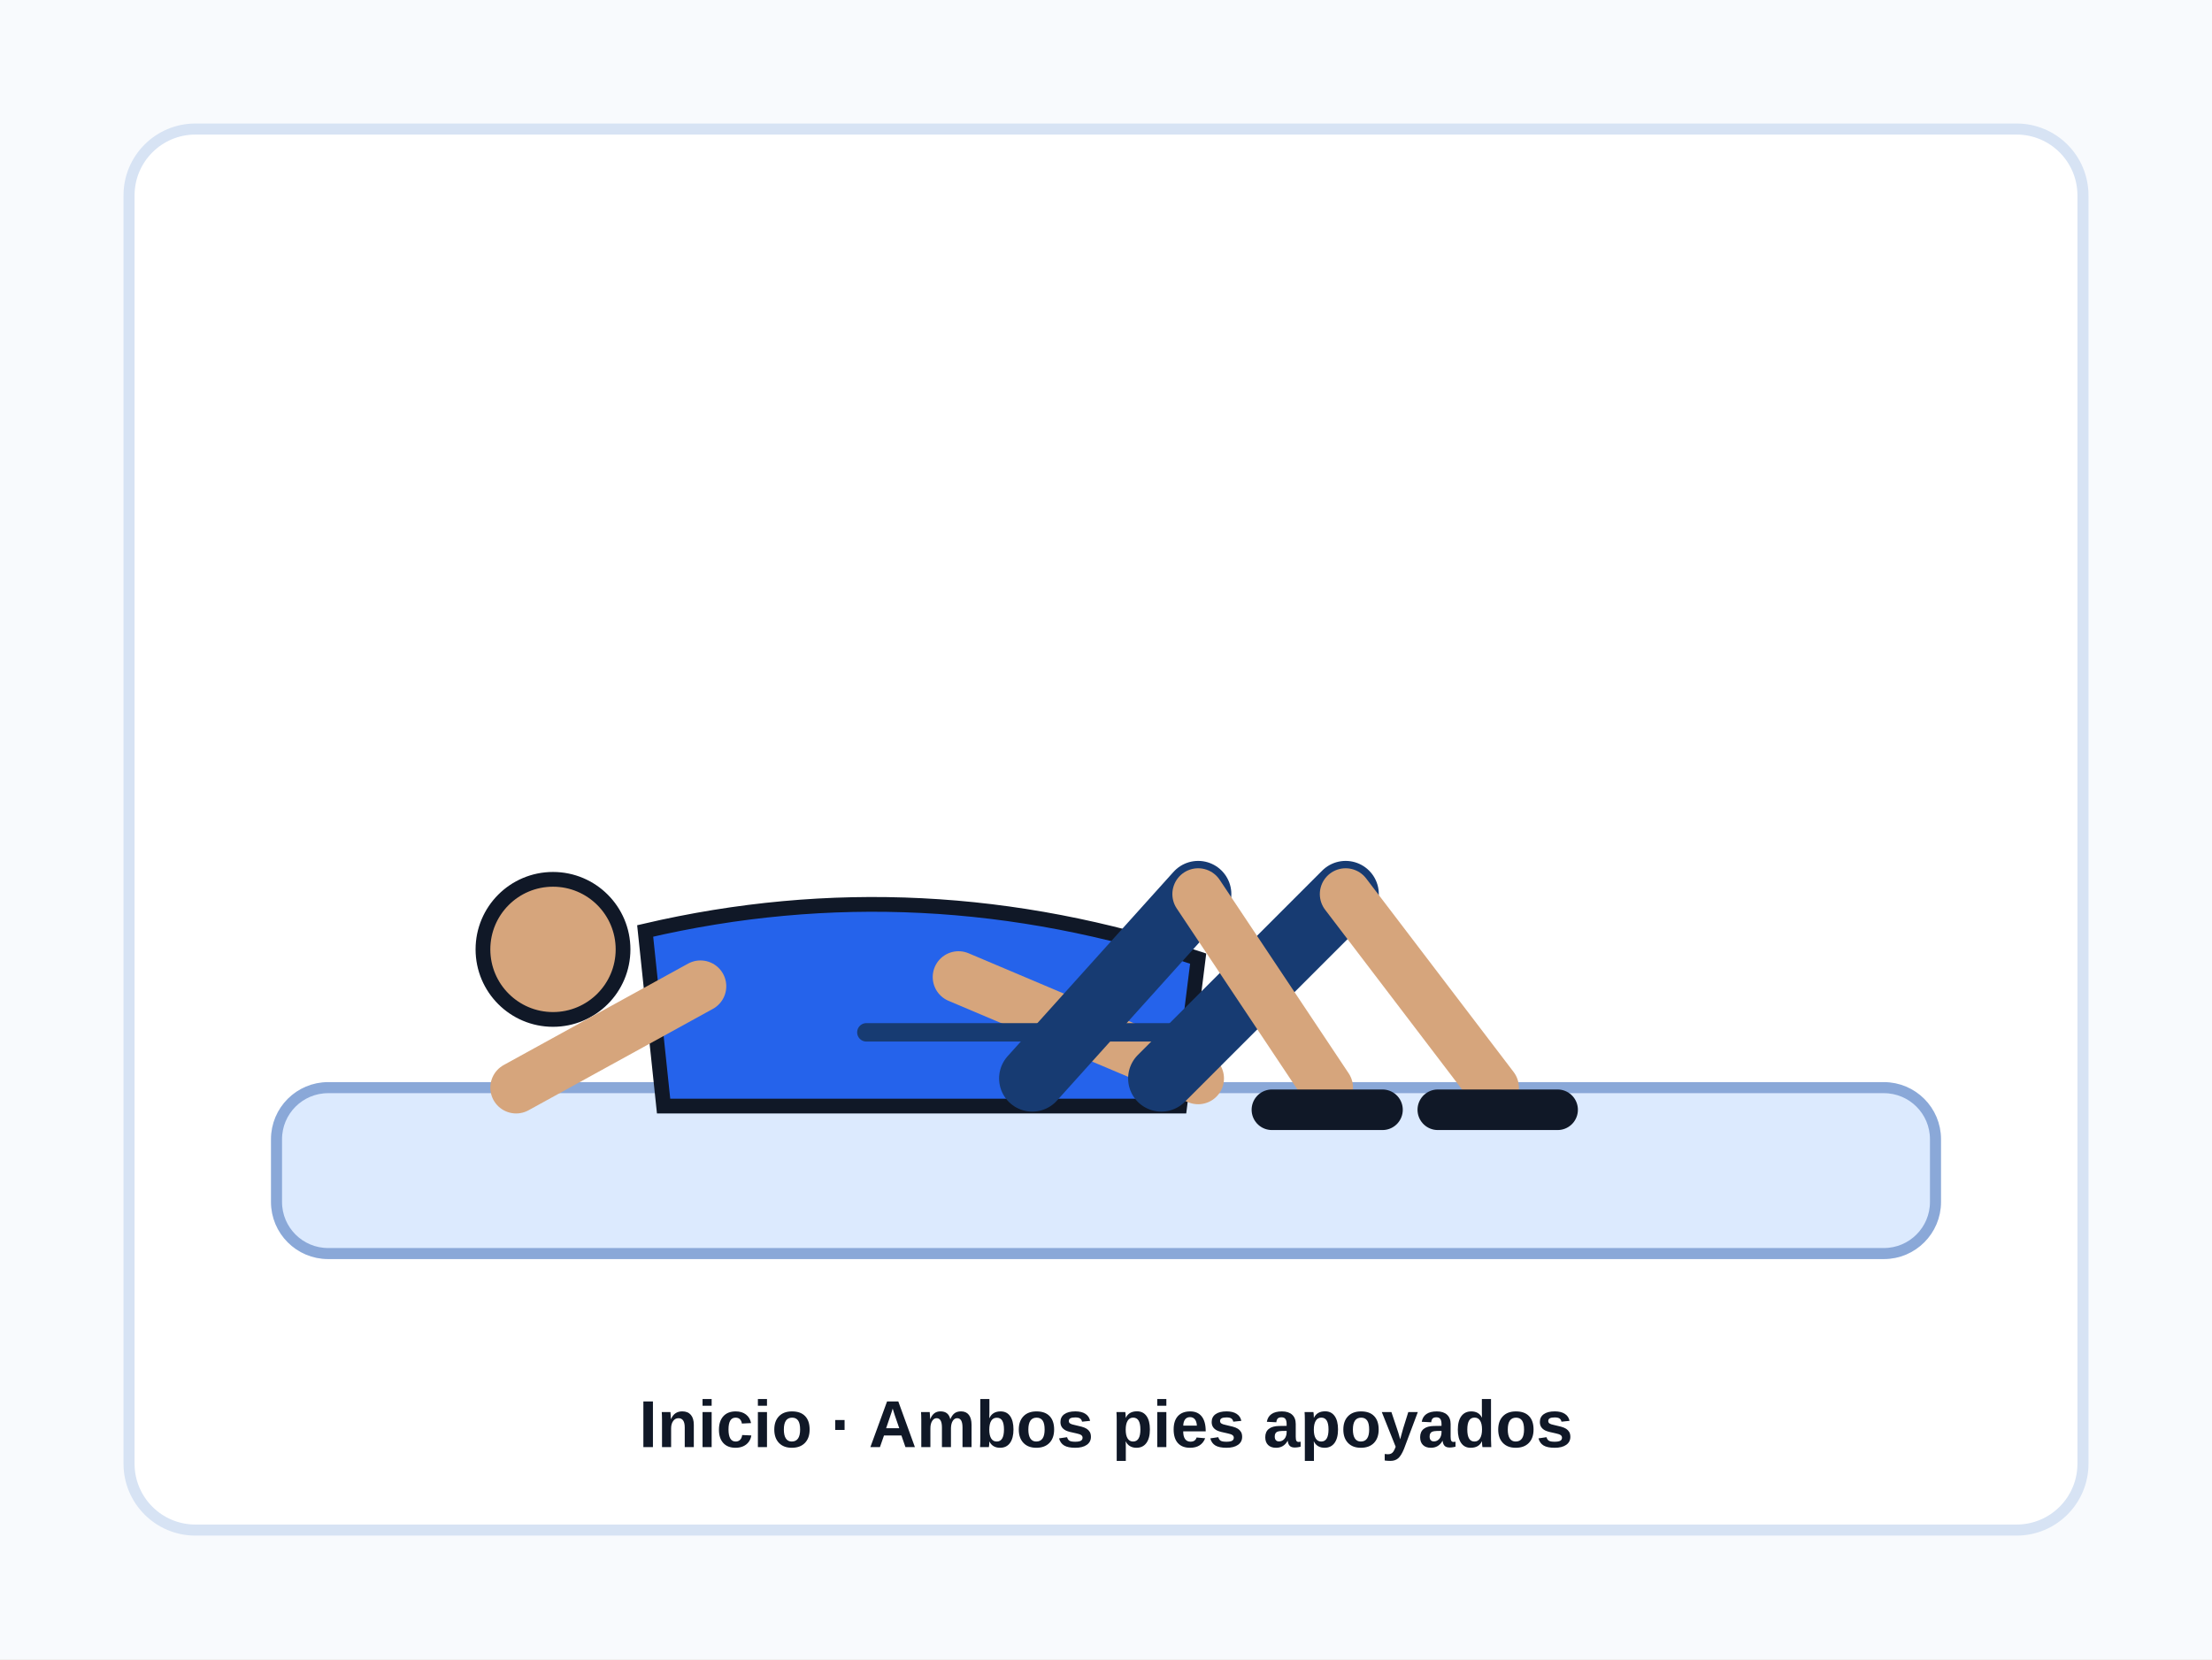
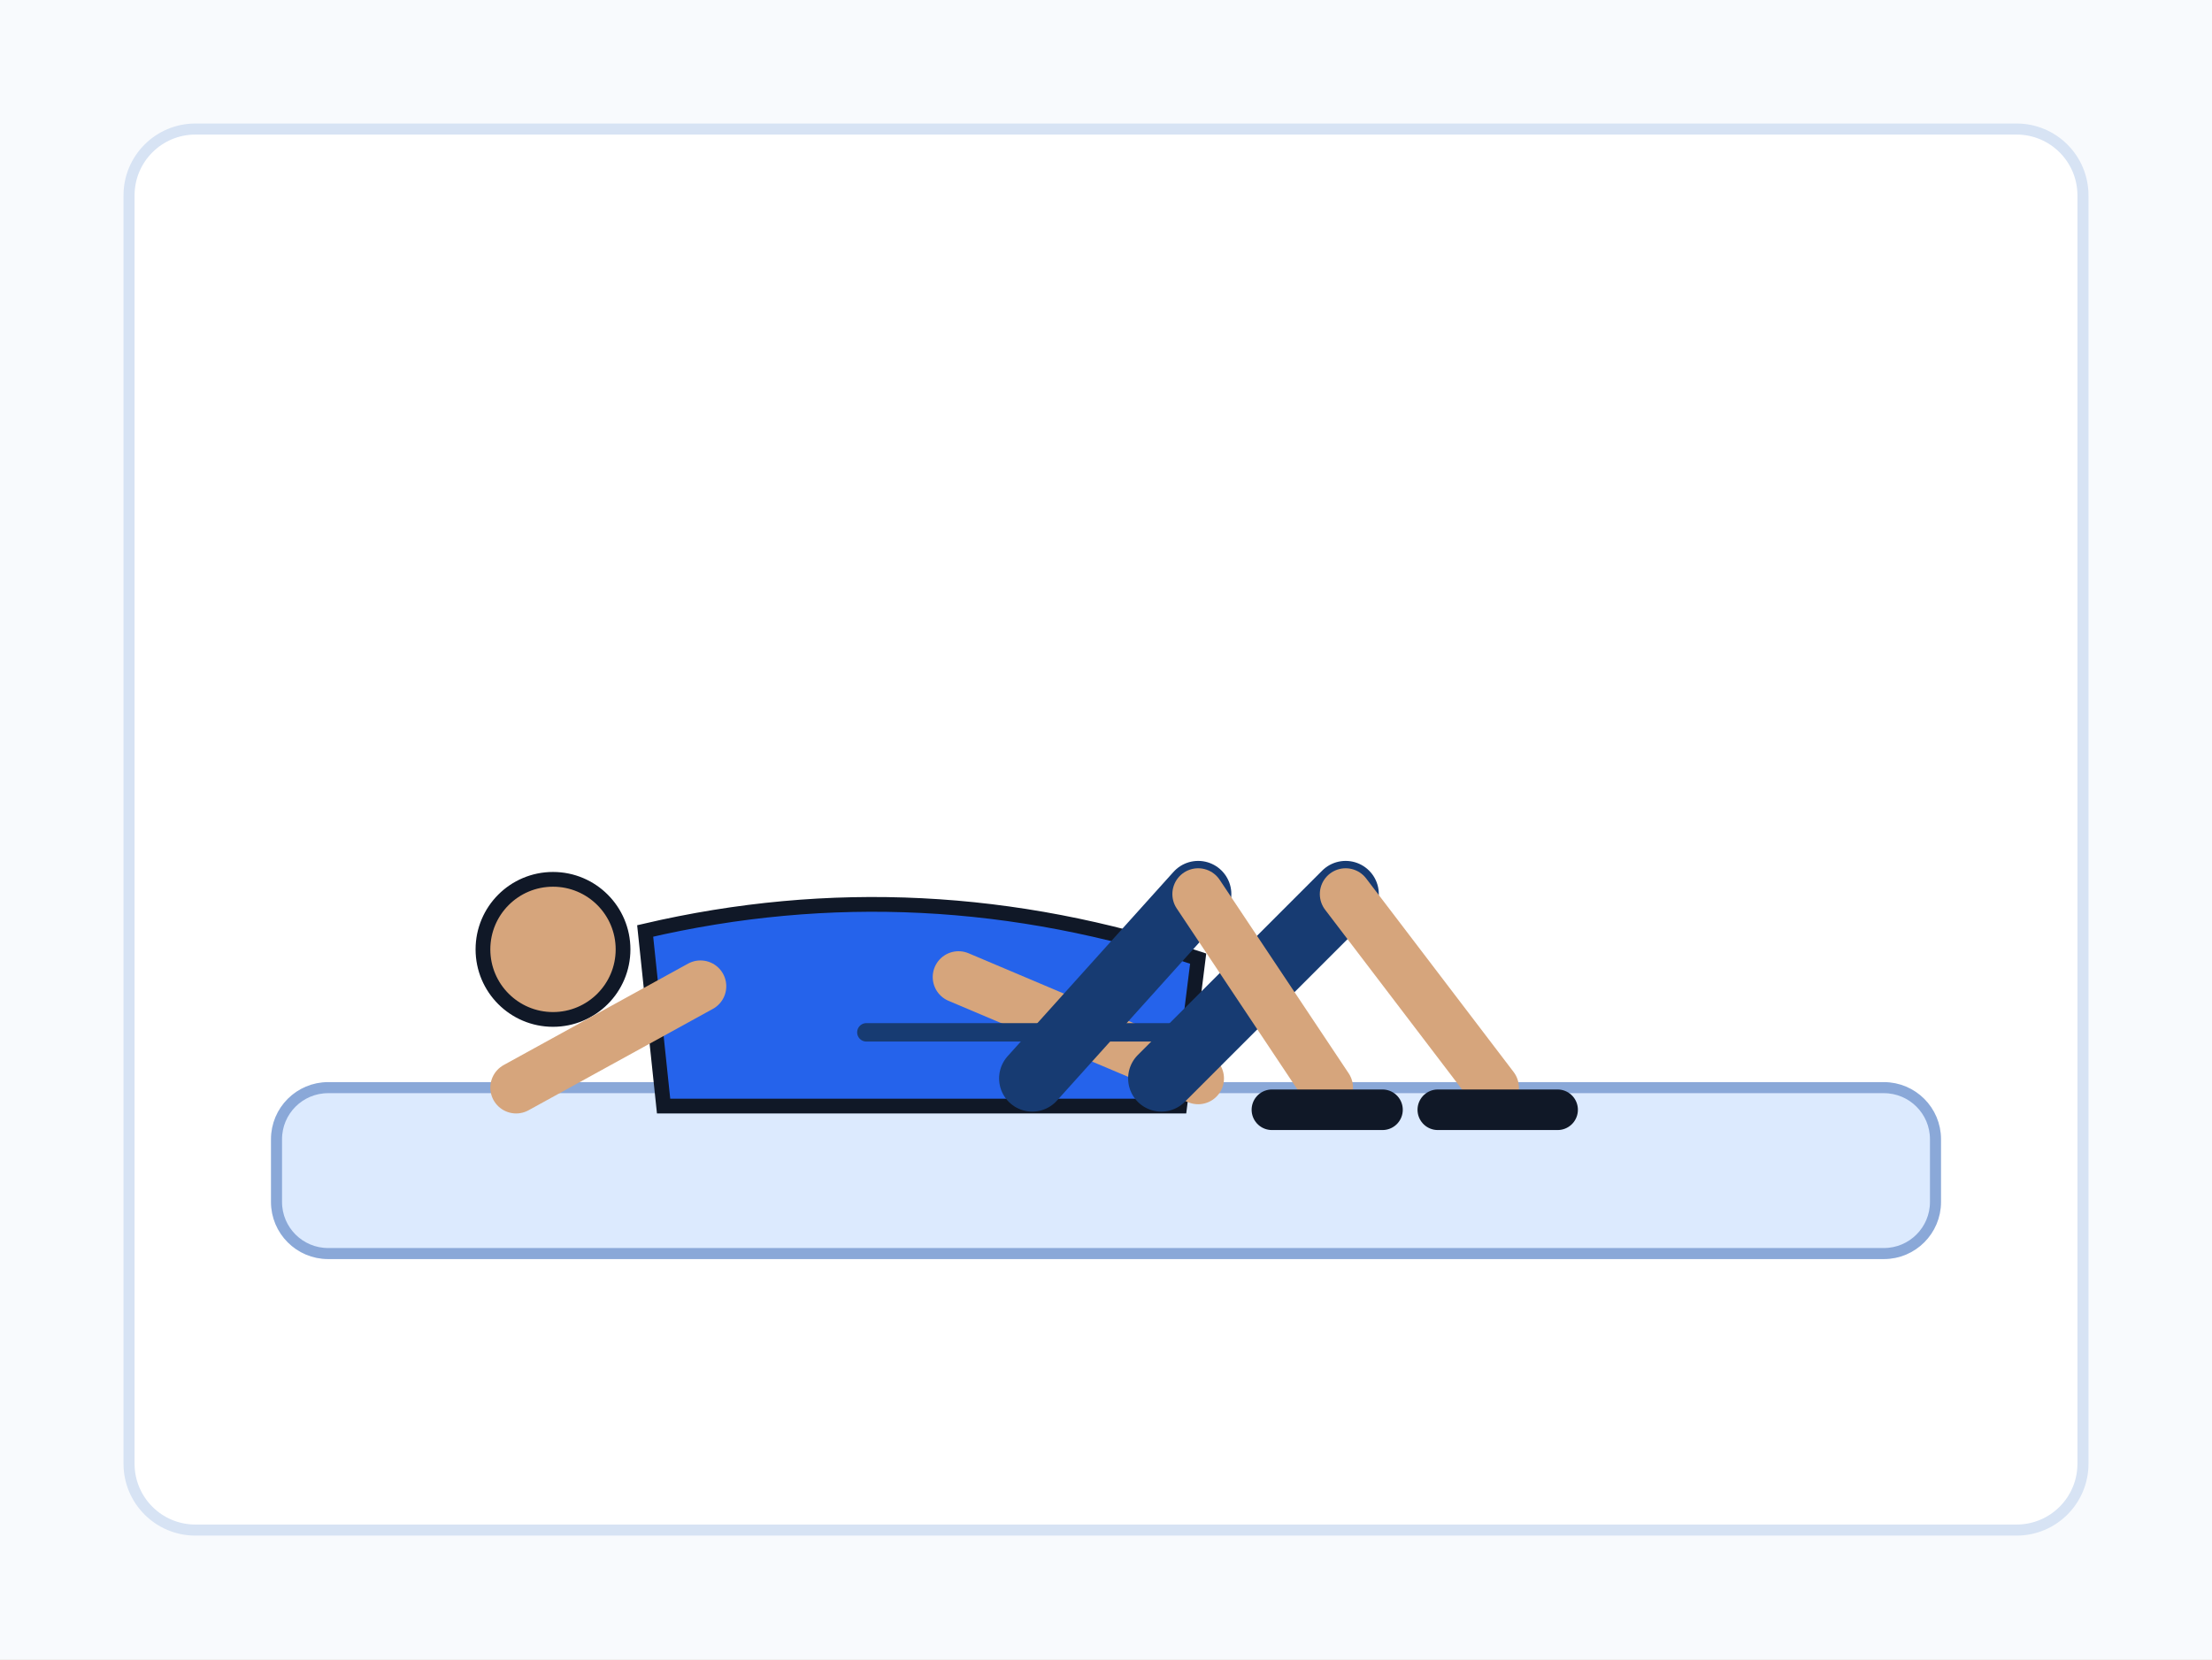
<svg xmlns="http://www.w3.org/2000/svg" width="1200" height="900" viewBox="0 0 1200 900" role="img" aria-labelledby="title desc">
  <rect width="1200" height="900" fill="#F8FAFD" />
  <rect x="70" y="70" width="1060" height="760" rx="36" fill="#FFFFFF" stroke="#D7E3F4" stroke-width="6" />
  <rect x="150" y="590" width="900" height="90" rx="28" fill="#DCEAFE" stroke="#8AA8D8" stroke-width="6" />
  <circle cx="300" cy="515" r="38" fill="#D6A57C" stroke="#101827" stroke-width="8" />
  <path d="M350 505 Q500 470 650 520 L640 600 L360 600 Z" fill="#2563EB" stroke="#101827" stroke-width="8" />
  <line x1="380" y1="535" x2="280" y2="590" stroke="#D6A57C" stroke-width="28" stroke-linecap="round" />
  <line x1="520" y1="530" x2="650" y2="585" stroke="#D6A57C" stroke-width="28" stroke-linecap="round" />
  <line x1="630" y1="585" x2="730" y2="485" stroke="#173B72" stroke-width="36" stroke-linecap="round" />
  <line x1="730" y1="485" x2="810" y2="590" stroke="#D6A57C" stroke-width="28" stroke-linecap="round" />
  <line x1="560" y1="585" x2="650" y2="485" stroke="#173B72" stroke-width="36" stroke-linecap="round" />
  <line x1="650" y1="485" x2="720" y2="590" stroke="#D6A57C" stroke-width="28" stroke-linecap="round" />
  <line x1="780" y1="602" x2="845" y2="602" stroke="#101827" stroke-width="22" stroke-linecap="round" />
  <line x1="690" y1="602" x2="750" y2="602" stroke="#101827" stroke-width="22" stroke-linecap="round" />
  <line x1="470" y1="560" x2="650" y2="560" stroke="#173B72" stroke-width="10" stroke-linecap="round" />
-   <text x="600" y="785" text-anchor="middle" font-family="Arial, sans-serif" font-size="36" font-weight="700" fill="#101827">Inicio · Ambos pies apoyados</text>
</svg>
